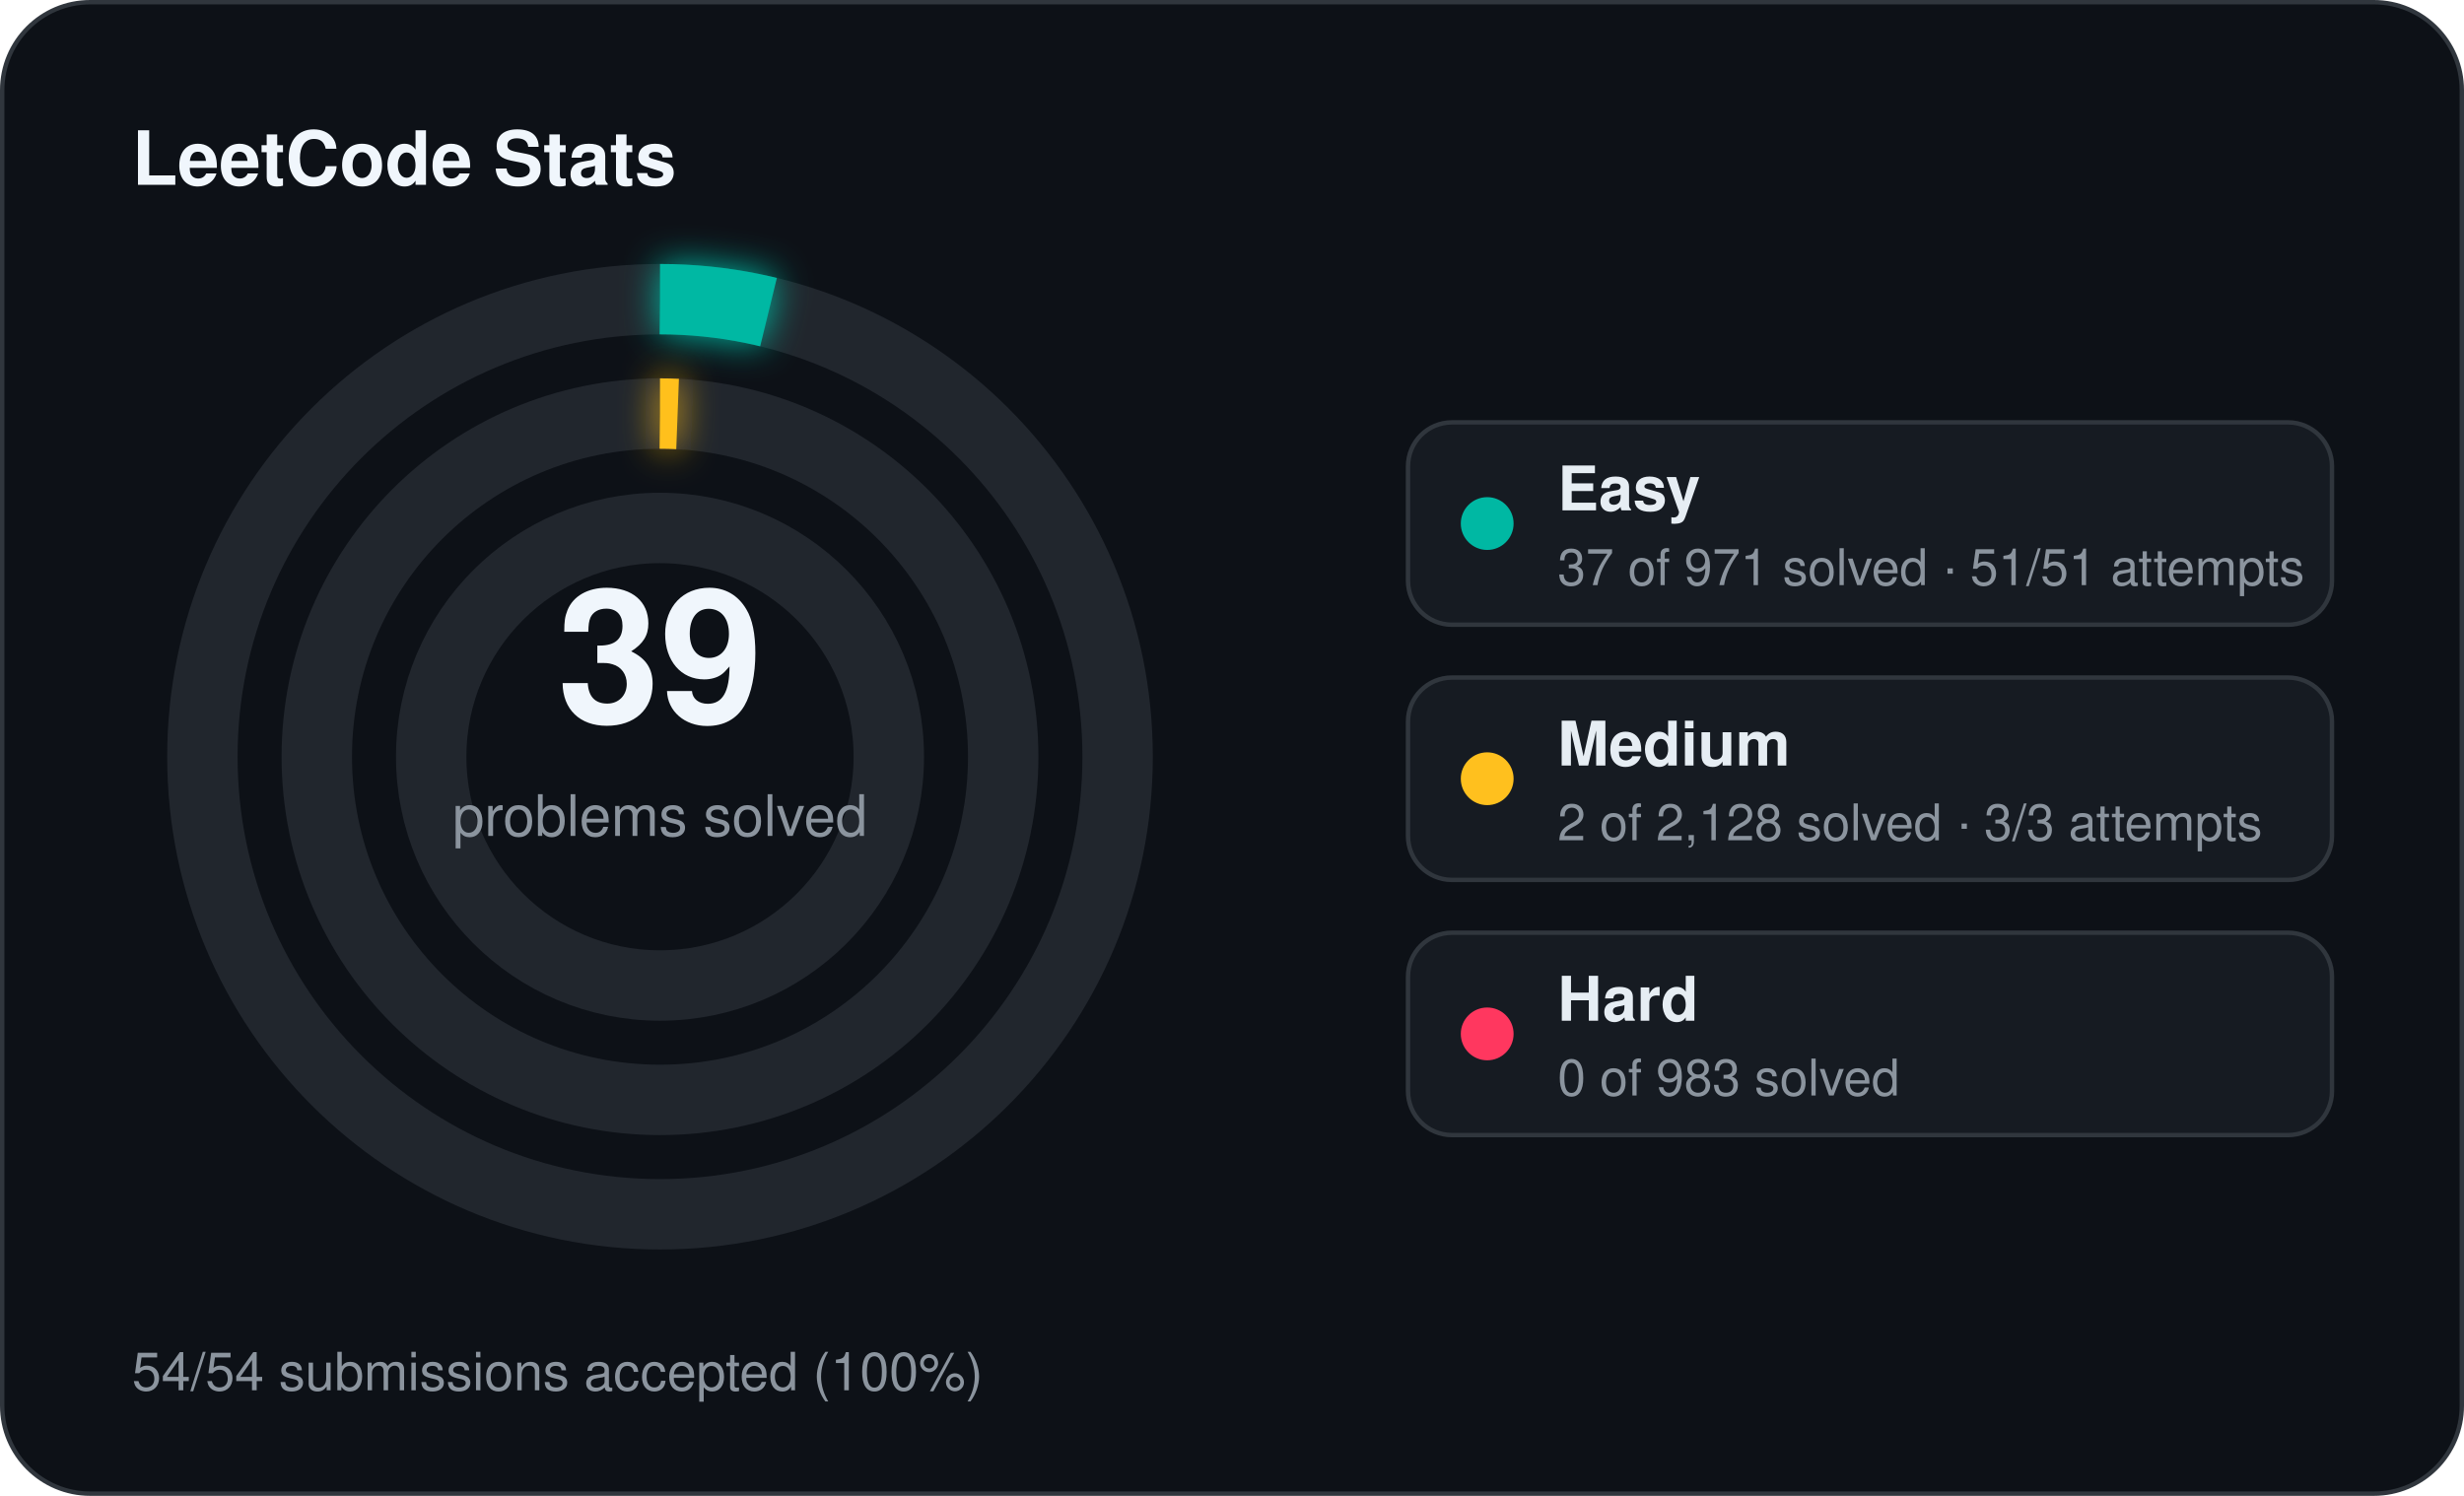
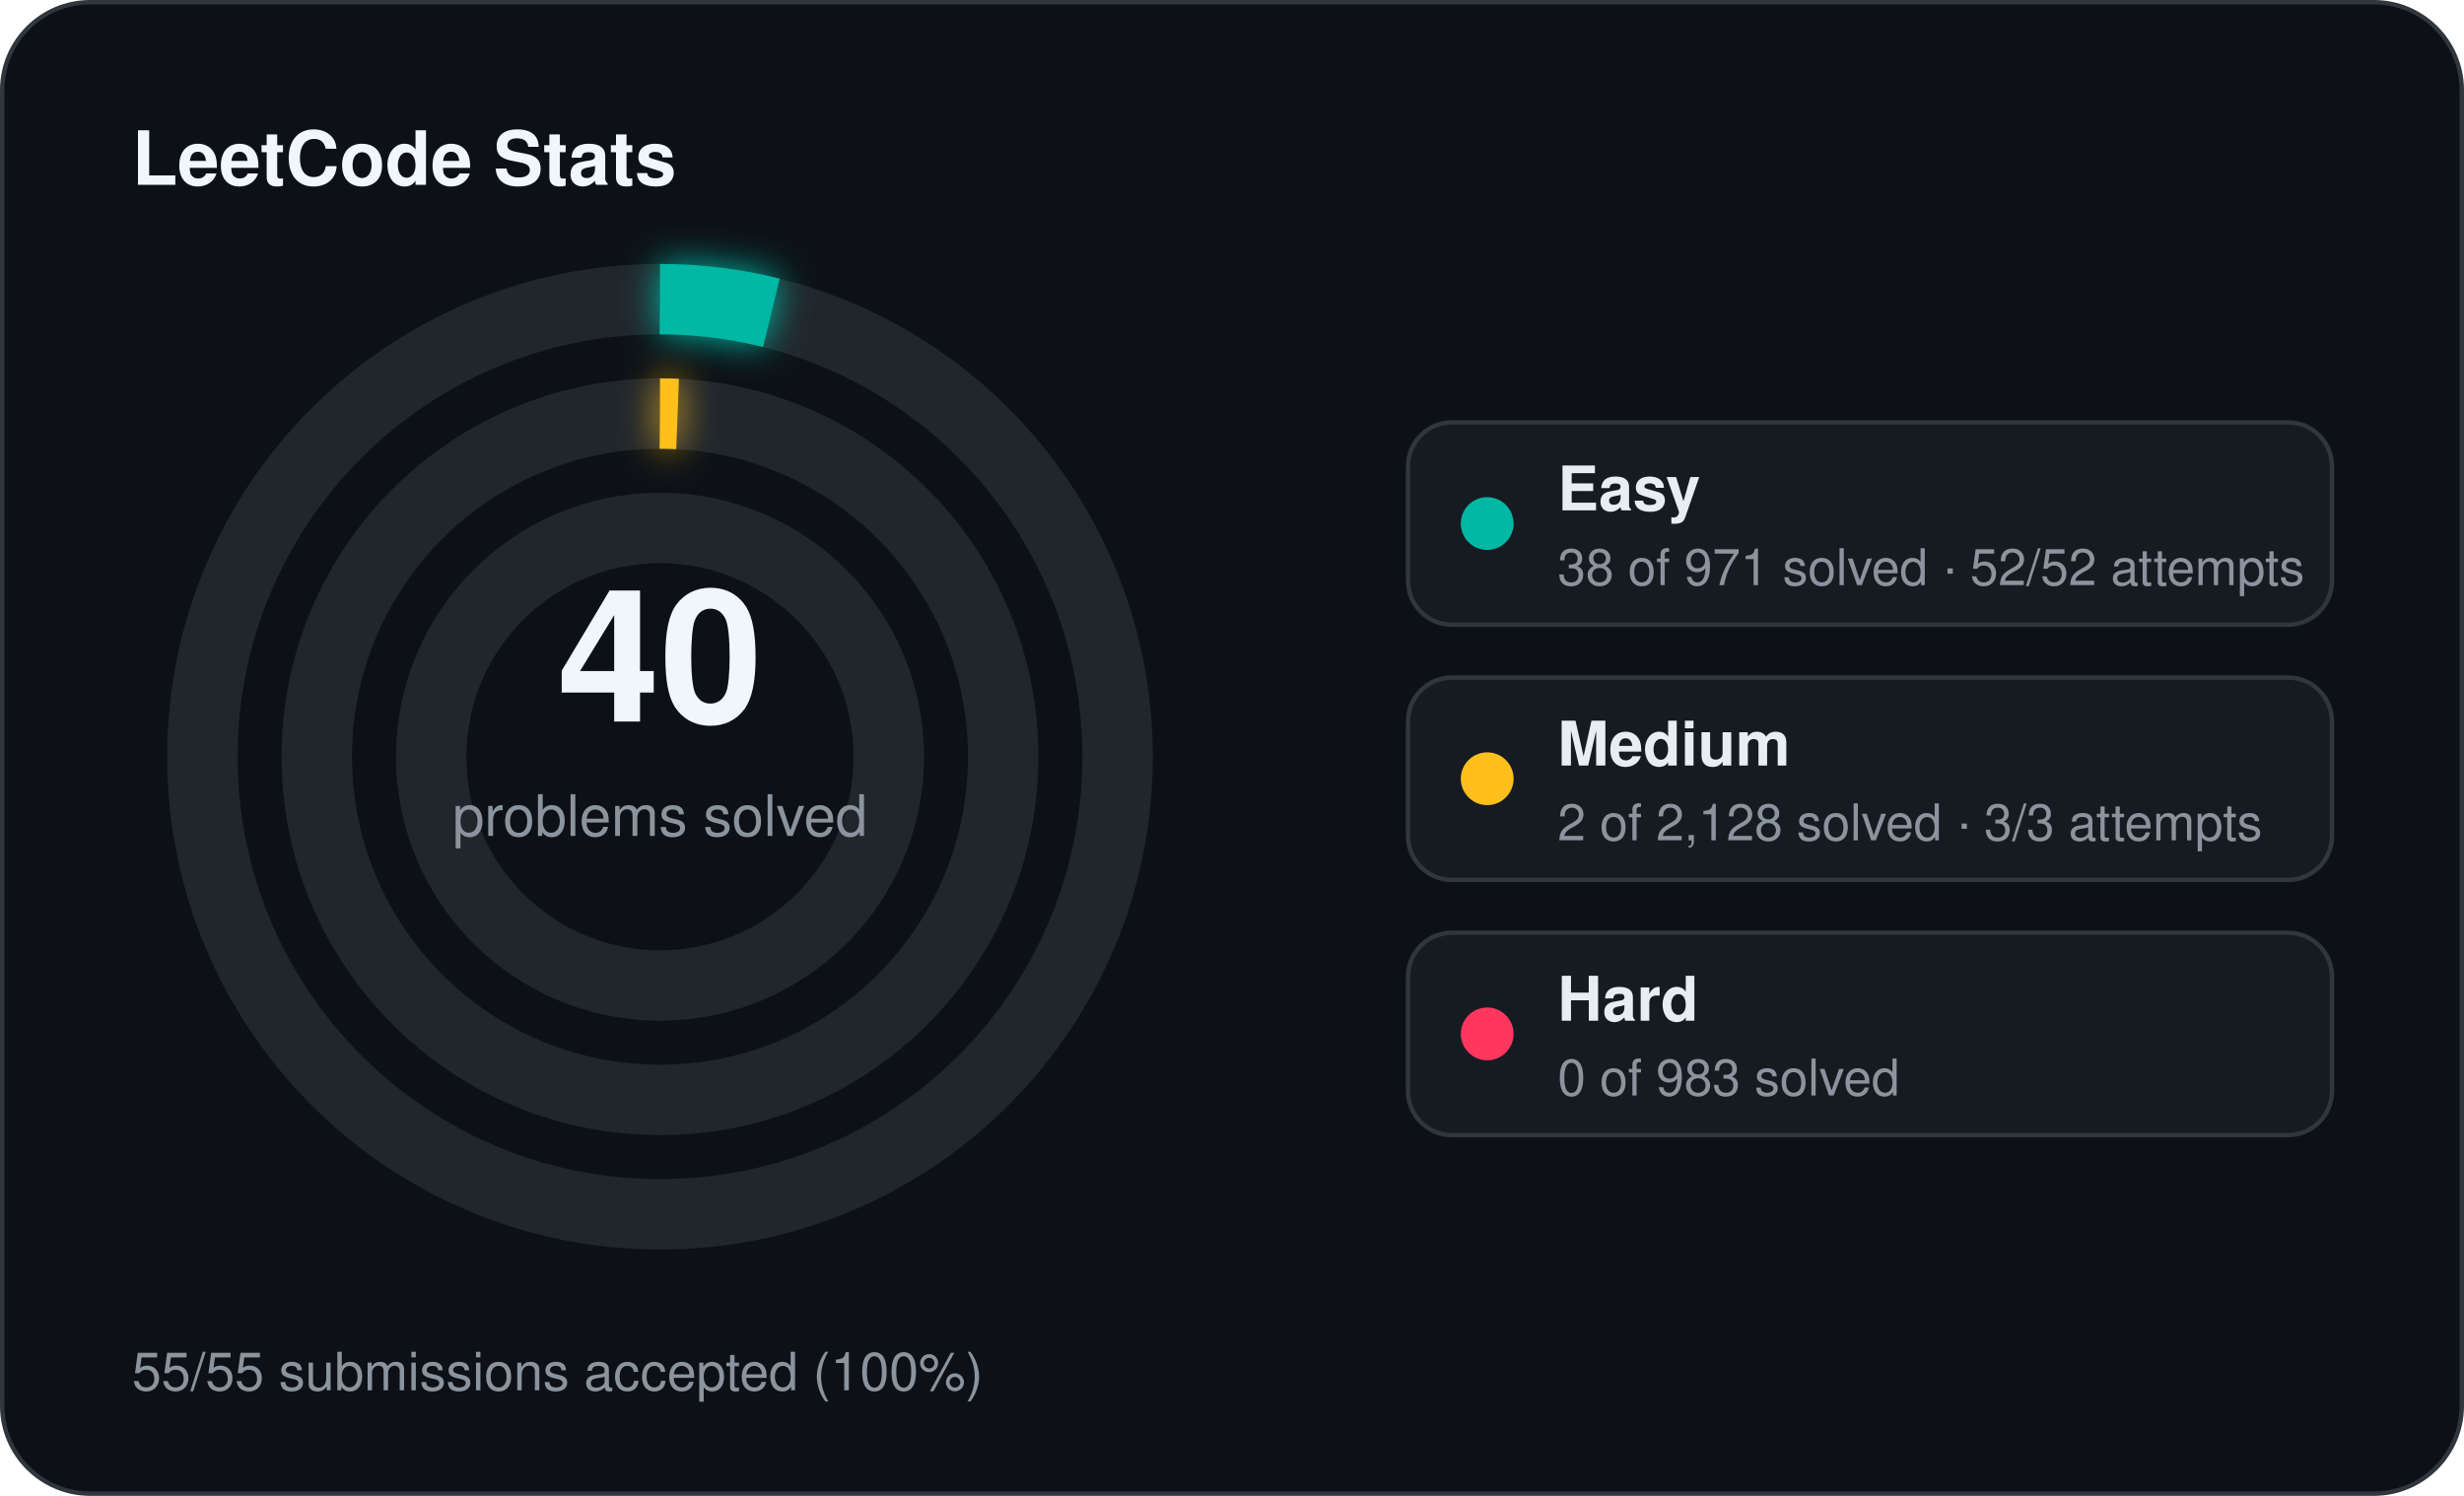
<svg xmlns="http://www.w3.org/2000/svg" width="560" height="340" viewBox="0 0 560 340">
  <defs>
    <filter id="stats-glow" x="-60%" y="-60%" width="220%" height="220%">
      <feGaussianBlur stdDeviation="4" result="blur" />
      <feMerge>
        <feMergeNode in="blur" />
        <feMergeNode in="SourceGraphic" />
      </feMerge>
    </filter>
  </defs>
  <rect x="0.5" y="0.5" width="559" height="339" rx="20" fill="#0d1117" stroke="#30363d" stroke-width="1" />
  <text x="30" y="42" fill="#f0f6fc" font-family="Segoe UI, Helvetica, Arial, sans-serif" font-size="17" font-weight="700">LeetCode Stats</text>
  <circle cx="150" cy="172" r="104" fill="none" stroke="#21262d" stroke-width="16" />
-   <circle cx="150" cy="172" r="104" fill="none" stroke="#00b8a3" stroke-width="16" stroke-linecap="butt" stroke-dasharray="24.90 653.45" transform="rotate(-90 150 172)" filter="url(#stats-glow)" />
+   <circle cx="150" cy="172" r="104" fill="none" stroke="#00b8a3" stroke-width="16" stroke-linecap="butt" stroke-dasharray="25.57 653.45" transform="rotate(-90 150 172)" filter="url(#stats-glow)" />
  <circle cx="150" cy="172" r="78" fill="none" stroke="#21262d" stroke-width="16" />
  <circle cx="150" cy="172" r="78" fill="none" stroke="#ffc01e" stroke-width="16" stroke-linecap="butt" stroke-dasharray="4.00 490.09" transform="rotate(-90 150 172)" filter="url(#stats-glow)" />
  <circle cx="150" cy="172" r="52" fill="none" stroke="#21262d" stroke-width="16" />
-   <text x="150" y="164" text-anchor="middle" fill="#f0f6fc" font-family="Segoe UI, Helvetica, Arial, sans-serif" font-size="42" font-weight="700">39</text>
+   <text x="150" y="164" text-anchor="middle" fill="#f0f6fc" font-family="Segoe UI, Helvetica, Arial, sans-serif" font-size="42" font-weight="700">40</text>
  <text x="150" y="190" text-anchor="middle" fill="#8b949e" font-family="Segoe UI, Helvetica, Arial, sans-serif" font-size="13">problems solved</text>
  <rect x="320" y="96" width="210" height="46" rx="10" fill="#161b22" stroke="#30363d" stroke-width="1" />
  <circle cx="338" cy="119" r="6" fill="#00b8a3" />
  <text x="354" y="116" fill="#e6edf3" font-family="Segoe UI, Helvetica, Arial, sans-serif" font-size="14" font-weight="600">Easy</text>
-   <text x="354" y="133" fill="#8b949e" font-family="Segoe UI, Helvetica, Arial, sans-serif" font-size="11.5">37 of 971 solved · 51/51 attempts</text>
+   <text x="354" y="133" fill="#8b949e" font-family="Segoe UI, Helvetica, Arial, sans-serif" font-size="11.5">38 of 971 solved · 52/52 attempts</text>
  <rect x="320" y="154" width="210" height="46" rx="10" fill="#161b22" stroke="#30363d" stroke-width="1" />
  <circle cx="338" cy="177" r="6" fill="#ffc01e" />
  <text x="354" y="174" fill="#e6edf3" font-family="Segoe UI, Helvetica, Arial, sans-serif" font-size="14" font-weight="600">Medium</text>
  <text x="354" y="191" fill="#8b949e" font-family="Segoe UI, Helvetica, Arial, sans-serif" font-size="11.5">2 of 2,128 solved · 3/3 attempts</text>
  <rect x="320" y="212" width="210" height="46" rx="10" fill="#161b22" stroke="#30363d" stroke-width="1" />
  <circle cx="338" cy="235" r="6" fill="#ff375f" />
  <text x="354" y="232" fill="#e6edf3" font-family="Segoe UI, Helvetica, Arial, sans-serif" font-size="14" font-weight="600">Hard</text>
  <text x="354" y="249" fill="#8b949e" font-family="Segoe UI, Helvetica, Arial, sans-serif" font-size="11.5">0 of 983 solved</text>
-   <text x="30" y="316" fill="#8b949e" font-family="Segoe UI, Helvetica, Arial, sans-serif" font-size="12">54/54 submissions accepted (100%)</text>
+   <text x="30" y="316" fill="#8b949e" font-family="Segoe UI, Helvetica, Arial, sans-serif" font-size="12">55/55 submissions accepted (100%)</text>
</svg>
